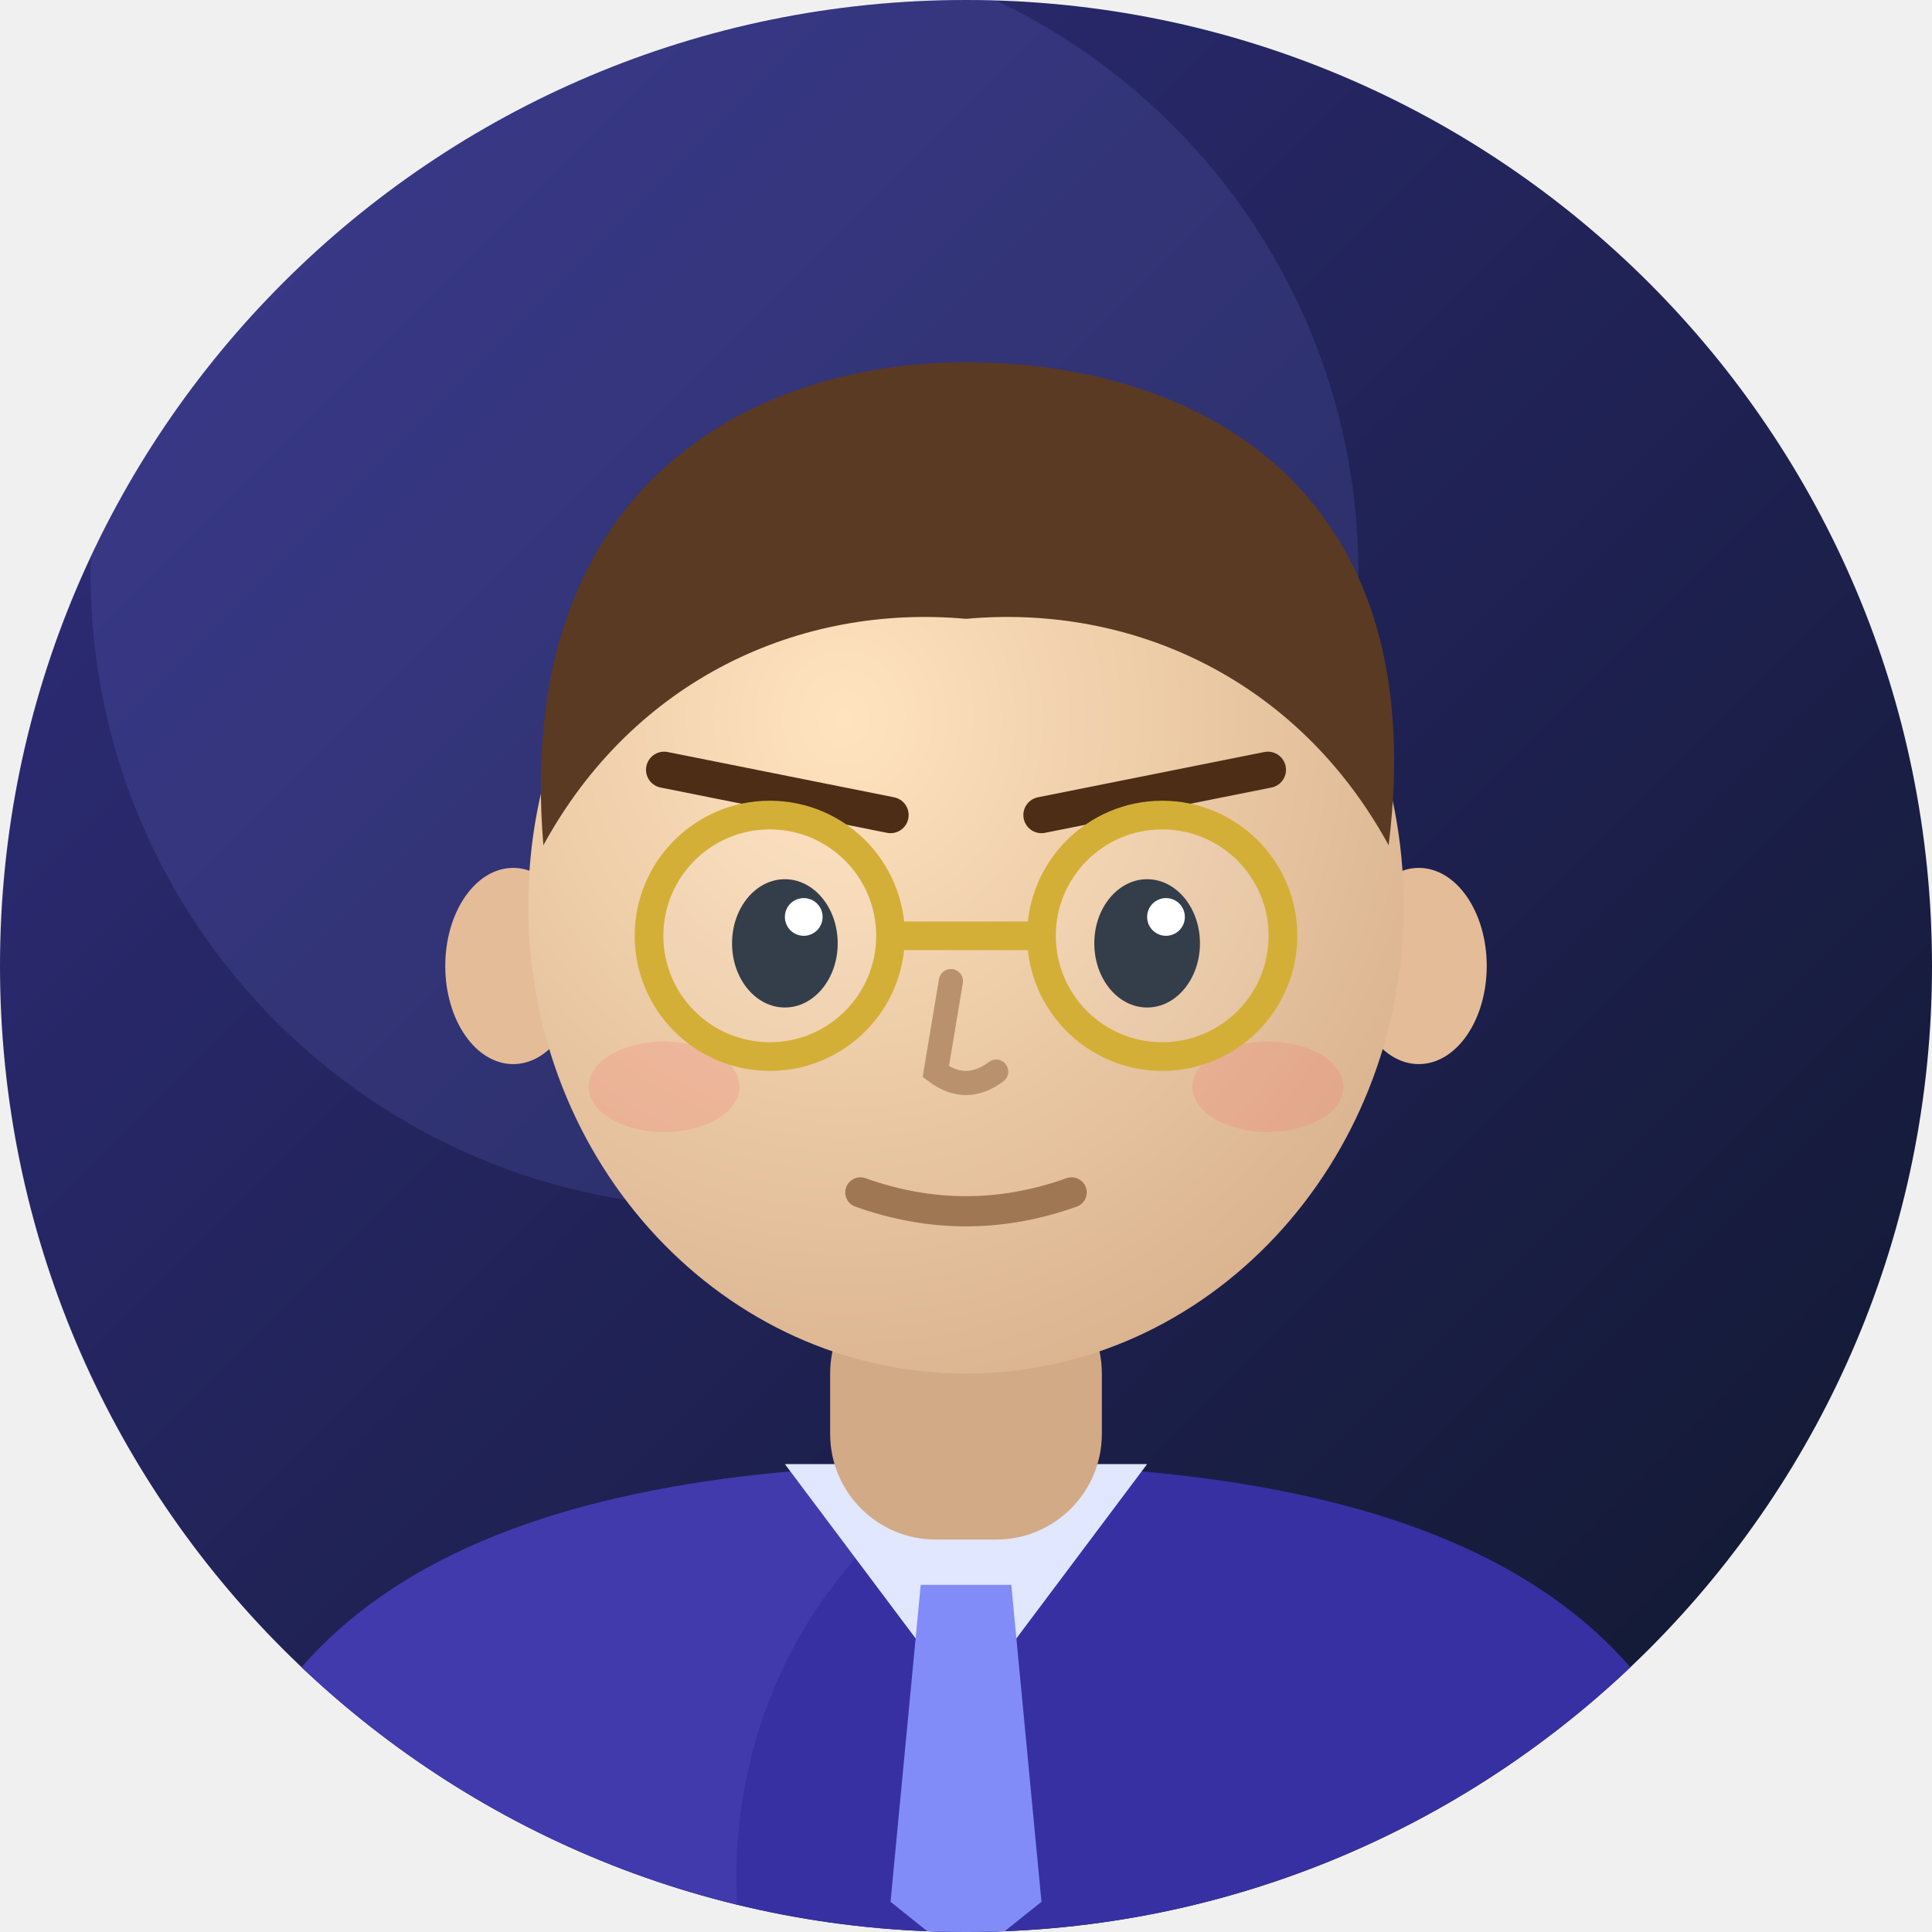
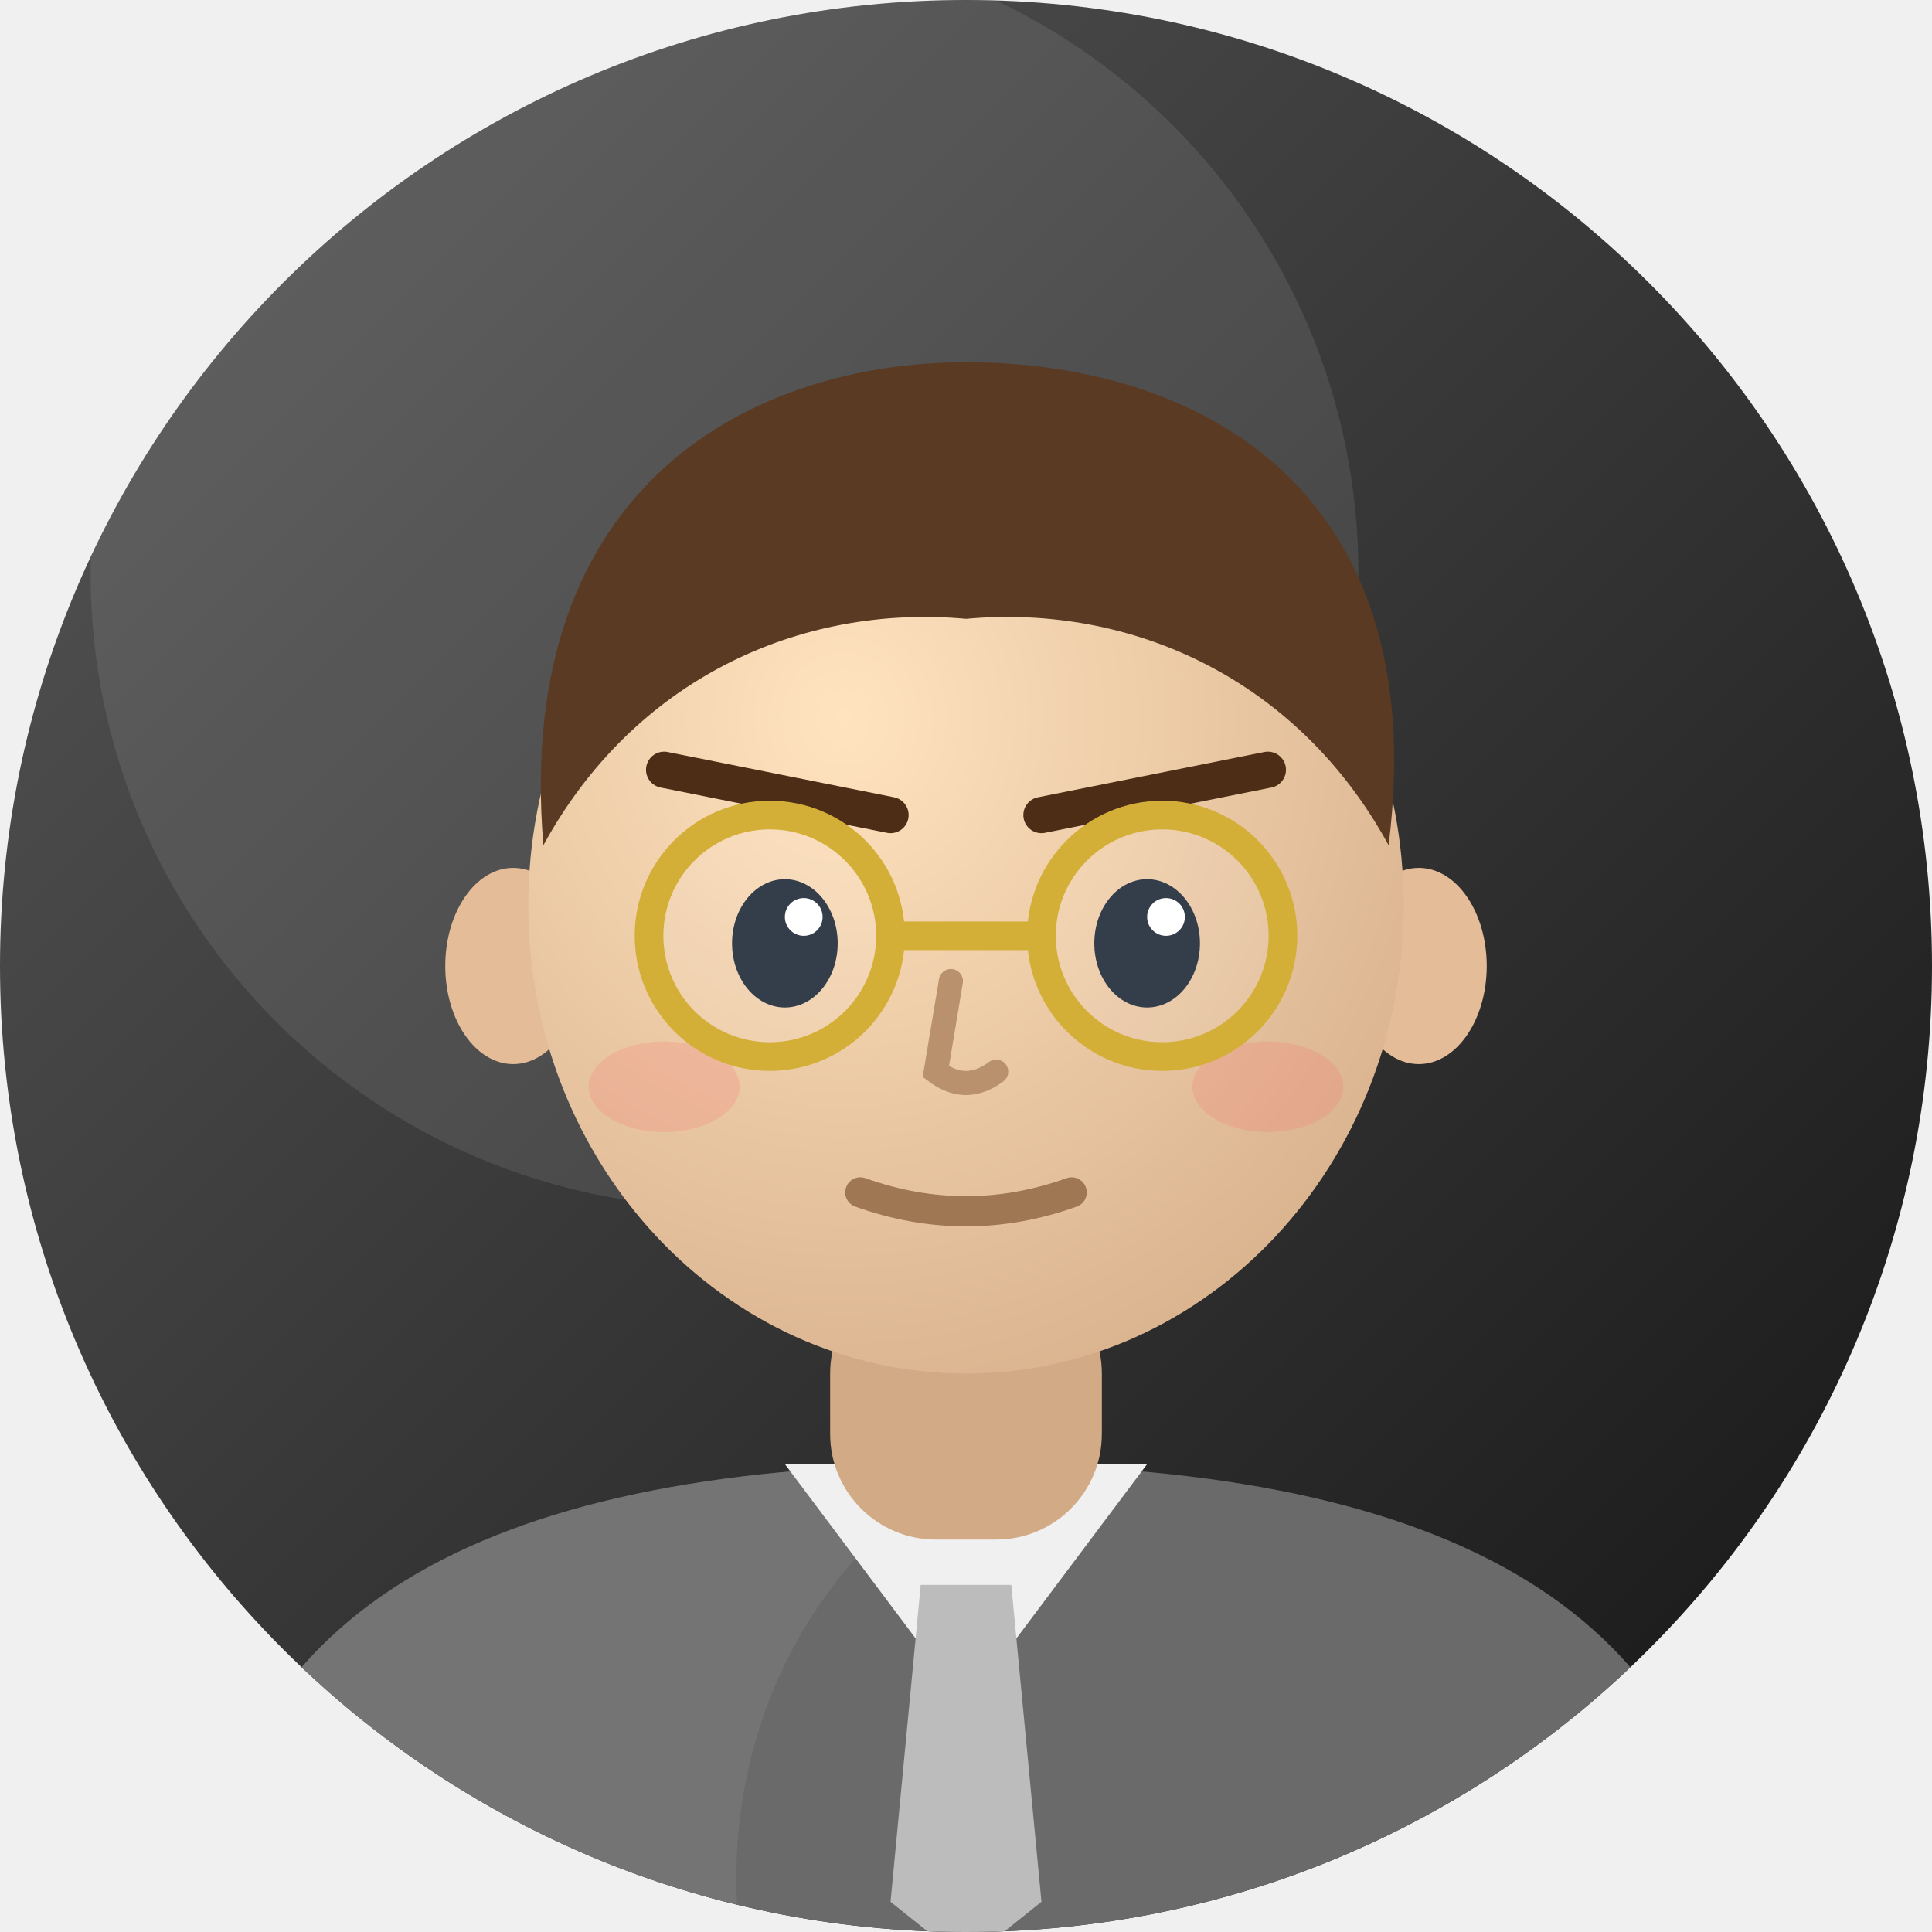
<svg xmlns="http://www.w3.org/2000/svg" viewBox="0 0 256 256" width="256" height="256" role="img" aria-label="john_maynard_keynes">
  <defs>
    <linearGradient id="g-john_maynard_keynes" x1="0" y1="0" x2="1" y2="1">
-       <stop offset="0" stop-color="#312e81" />
-       <stop offset="1" stop-color="#0f172a" />
+       <stop offset="0" stop-color="#585858" />
+       <stop offset="1" stop-color="#141414" />
    </linearGradient>
    <radialGradient id="f-john_maynard_keynes" cx=".36" cy=".3" r=".8">
      <stop offset="0" stop-color="#ffe3bf" />
      <stop offset="1" stop-color="#d8b08c" />
    </radialGradient>
    <clipPath id="c-john_maynard_keynes">
      <circle cx="128" cy="128" r="128" />
    </clipPath>
  </defs>
  <g clip-path="url(#c-john_maynard_keynes)">
    <rect width="256" height="256" fill="url(#g-john_maynard_keynes)" />
-     <circle cx="96" cy="76" r="84" fill="#818cf8" opacity=".14" />
-     <path d="M26 256 C30 212 66 194 128 194 C190 194 226 212 230 256 Z" fill="#3730a3" />
-     <path d="M26 256 C30 212 66 194 128 194 C100 212 96 240 98 256 Z" fill="#4b44b7" opacity=".5" />
-     <path d="M104 194 L128 226 L152 194 Z" fill="#e0e7ff" />
-     <path d="M122 210 L134 210 L138 252 L128 260 L118 252 Z" fill="#818cf8" />
+     <circle cx="96" cy="76" r="84" fill="#bcbcbc" opacity=".14" />
+     <path d="M26 256 C30 212 66 194 128 194 C190 194 226 212 230 256 Z" fill="#6a6a6a" />
+     <path d="M26 256 C30 212 66 194 128 194 C100 212 96 240 98 256 Z" fill="#7e7e7e" opacity=".5" />
+     <path d="M104 194 L128 226 L152 194 Z" fill="#f0f0f0" />
+     <path d="M122 210 L134 210 L138 252 L128 260 L118 252 Z" fill="#bcbcbc" />
    <rect x="110" y="168" width="36" height="36" rx="14" fill="#d2aa86" />
    <ellipse cx="68" cy="128" rx="9" ry="13" fill="#e4bc98" />
    <ellipse cx="188" cy="128" rx="9" ry="13" fill="#e4bc98" />
    <ellipse cx="128" cy="120" rx="58" ry="62" fill="url(#f-john_maynard_keynes)" />
    <path d="M72 112 C68 64 100 48 128 48 C158 48 190 64 184 112 C172 90 150 80 128 82 C106 80 84 90 72 112 Z" fill="#5a3a22" />
    <g stroke="#4d2d15" stroke-width="4.8" stroke-linecap="round" fill="none">
      <path d="M88 102 L118 108" />
      <path d="M168 102 L138 108" />
    </g>
    <g fill="#1f2937">
      <ellipse cx="104" cy="125" rx="7" ry="8.5" />
      <ellipse cx="152" cy="125" rx="7" ry="8.5" />
    </g>
    <g fill="#fff">
      <circle cx="106.5" cy="121.5" r="2.5" />
      <circle cx="154.5" cy="121.5" r="2.5" />
    </g>
    <ellipse cx="88" cy="144" rx="10" ry="6" fill="#f87171" opacity=".22" />
    <ellipse cx="168" cy="144" rx="10" ry="6" fill="#f87171" opacity=".22" />
    <path d="M126 130 L124 142 Q128 145 132 142" stroke="#b9916d" stroke-width="3.2" fill="none" stroke-linecap="round" />
    <path d="M114 158 Q128 163 142 158" stroke="#9f7753" stroke-width="4" fill="none" stroke-linecap="round" />
    <g fill="#ffffff18" stroke="#d4af37" stroke-width="3.8">
      <circle cx="102" cy="124" r="16" />
      <circle cx="154" cy="124" r="16" />
    </g>
    <path d="M118 124 L138 124" stroke="#d4af37" stroke-width="3.8" />
  </g>
</svg>
